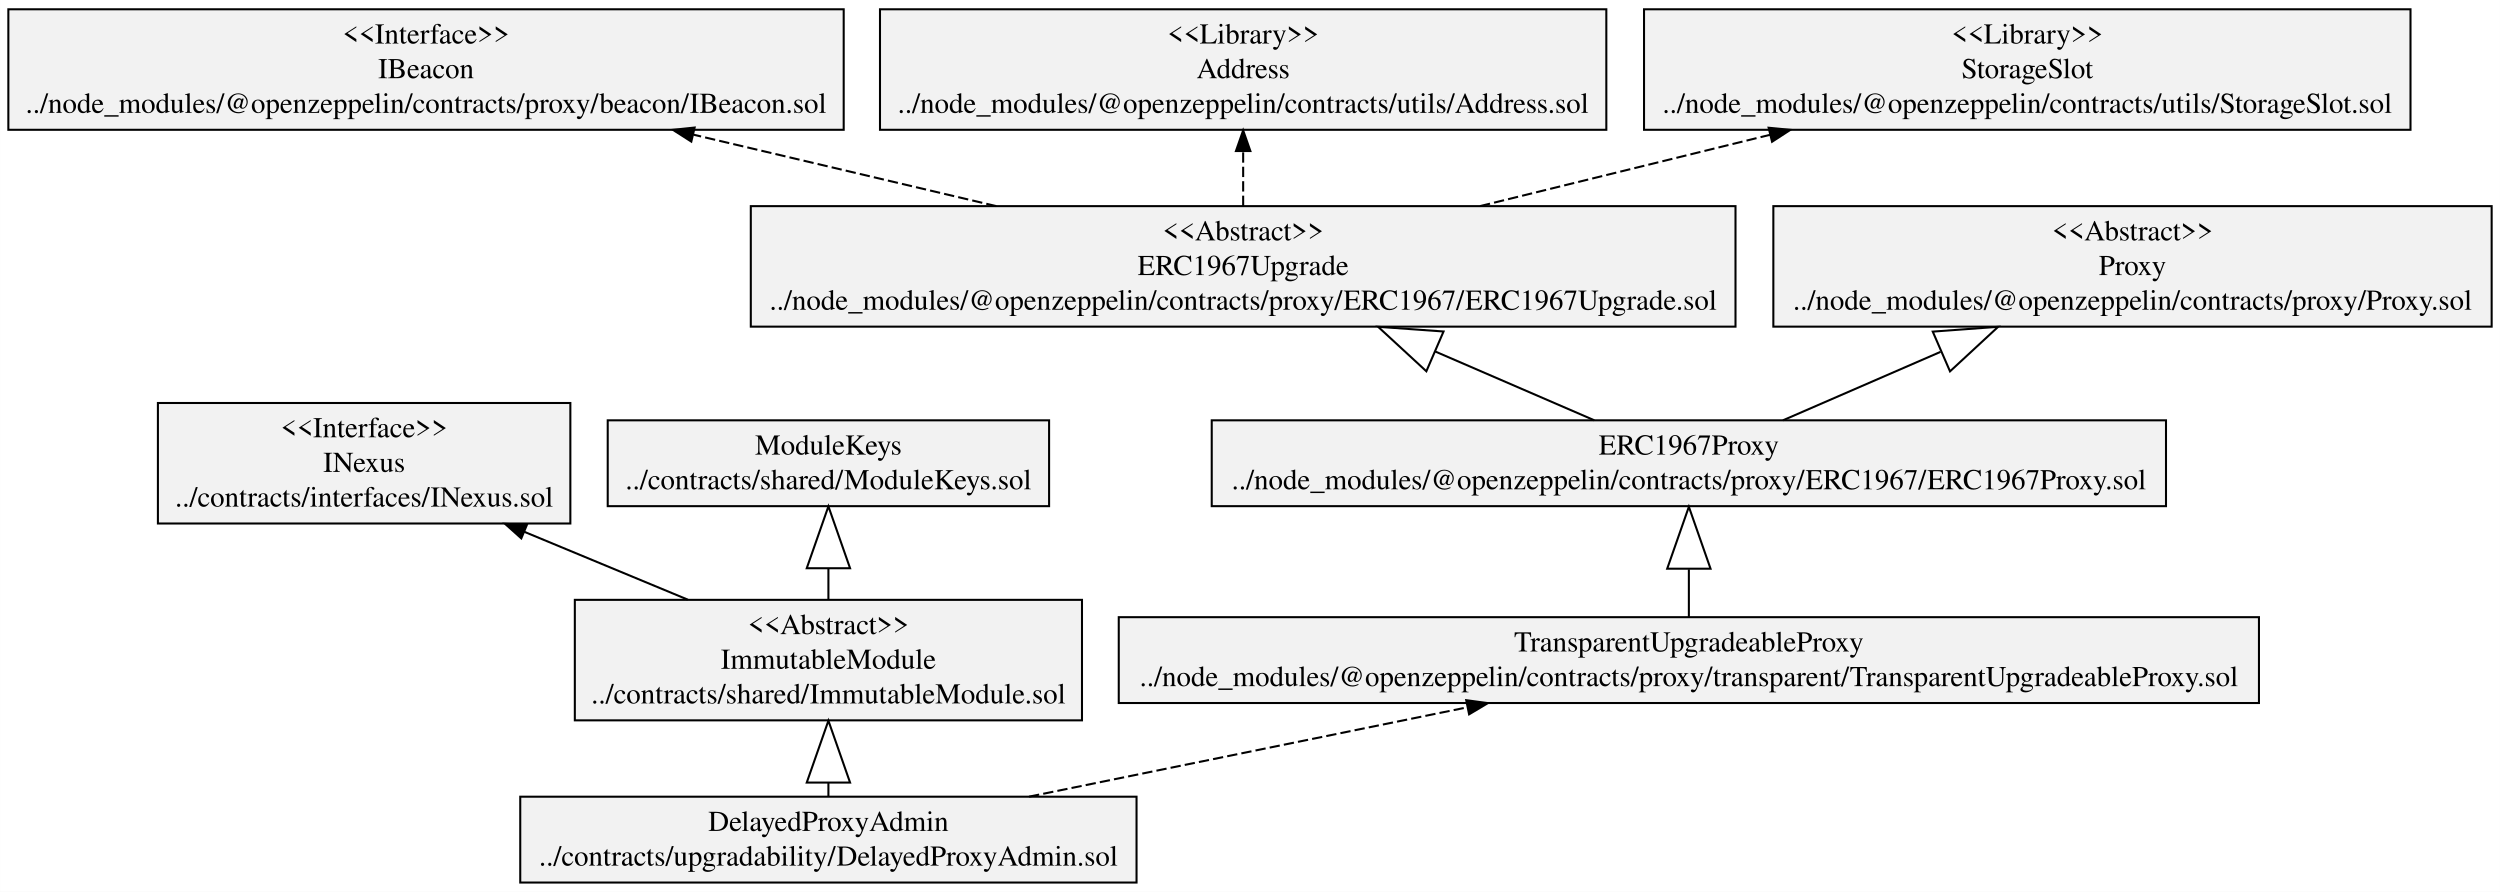
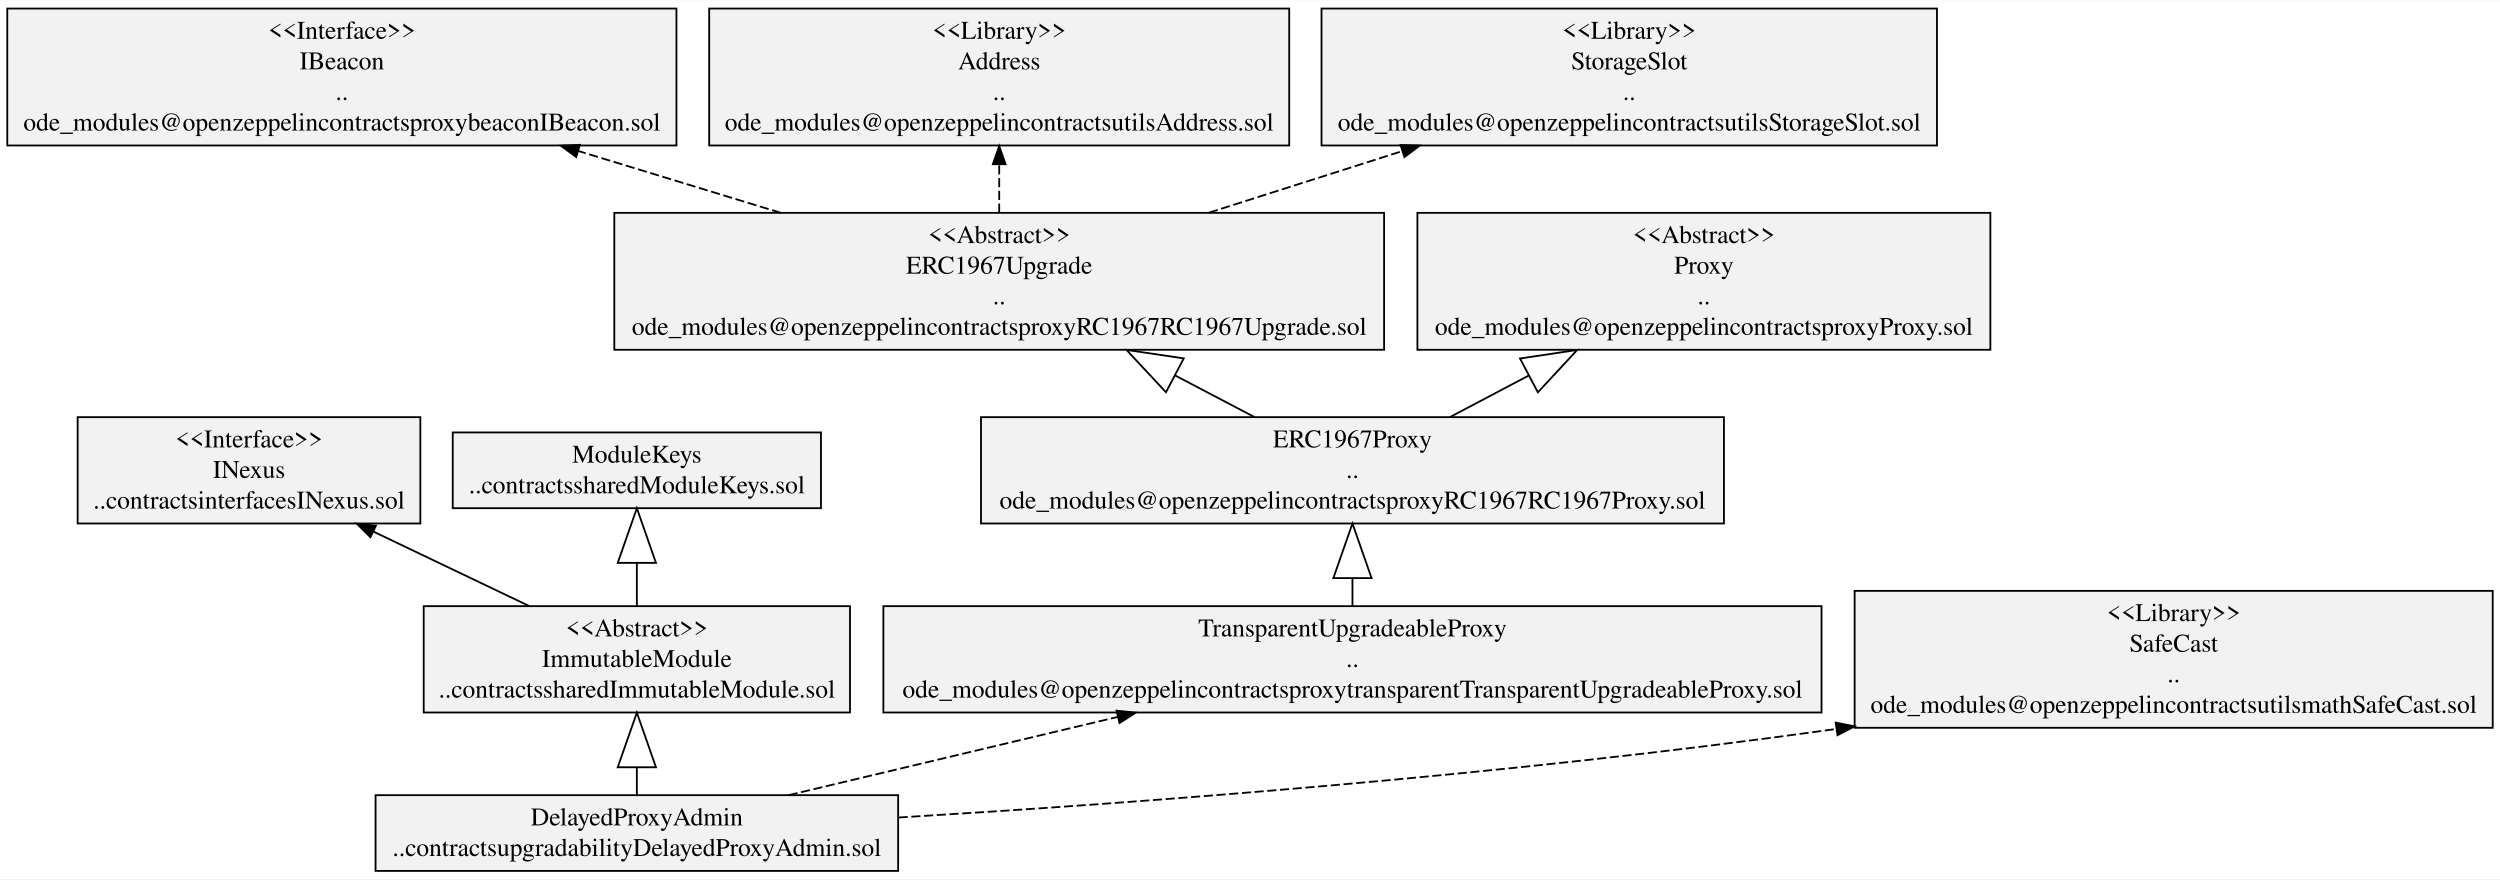
- <svg xmlns="http://www.w3.org/2000/svg" width="1211pt" height="432pt" viewBox="0.00 0.00 1211.47 432.20">
-   <g id="graph0" class="graph" transform="scale(1 1) rotate(0) translate(4 428.2)">
-     <polygon fill="white" stroke="transparent" points="-4,4 -4,-428.2 1207.47,-428.2 1207.47,4 -4,4" />
+ <svg xmlns="http://www.w3.org/2000/svg" width="1373pt" height="483pt" viewBox="0.00 0.00 1372.96 482.60">
+   <g id="graph0" class="graph" transform="scale(1 1) rotate(0) translate(4 478.6)">
+     <polygon fill="white" stroke="transparent" points="-4,4 -4,-478.6 1368.96,-478.6 1368.96,4 -4,4" />
    <g id="node1" class="node">
-       <polygon fill="#f2f2f2" stroke="black" points="72.48,-174.5 72.48,-232.9 272.36,-232.9 272.36,-174.5 72.48,-174.5" />
-       <text text-anchor="middle" x="172.42" y="-216.3" font-family="Times,serif" font-size="14.00">&lt;&lt;Interface&gt;&gt;</text>
-       <text text-anchor="middle" x="172.42" y="-199.5" font-family="Times,serif" font-size="14.00">INexus</text>
-       <text text-anchor="middle" x="172.42" y="-182.7" font-family="Times,serif" font-size="14.00">../contracts/interfaces/INexus.sol</text>
+       <polygon fill="#f2f2f2" stroke="black" points="38.64,-191.3 38.64,-249.7 226.85,-249.7 226.85,-191.3 38.64,-191.3" />
+       <text text-anchor="middle" x="132.75" y="-233.1" font-family="Times,serif" font-size="14.00">&lt;&lt;Interface&gt;&gt;</text>
+       <text text-anchor="middle" x="132.75" y="-216.3" font-family="Times,serif" font-size="14.00">INexus</text>
+       <text text-anchor="middle" x="132.75" y="-199.5" font-family="Times,serif" font-size="14.00">..contractsinterfacesINexus.sol</text>
    </g>
    <g id="node2" class="node">
-       <polygon fill="#f2f2f2" stroke="black" points="274.53,-79.1 274.53,-137.5 520.31,-137.5 520.31,-79.1 274.53,-79.1" />
-       <text text-anchor="middle" x="397.42" y="-120.9" font-family="Times,serif" font-size="14.00">&lt;&lt;Abstract&gt;&gt;</text>
-       <text text-anchor="middle" x="397.42" y="-104.1" font-family="Times,serif" font-size="14.00">ImmutableModule</text>
-       <text text-anchor="middle" x="397.42" y="-87.3" font-family="Times,serif" font-size="14.00">../contracts/shared/ImmutableModule.sol</text>
+       <polygon fill="#f2f2f2" stroke="black" points="228.69,-87.5 228.69,-145.9 462.8,-145.9 462.8,-87.5 228.69,-87.5" />
+       <text text-anchor="middle" x="345.75" y="-129.3" font-family="Times,serif" font-size="14.00">&lt;&lt;Abstract&gt;&gt;</text>
+       <text text-anchor="middle" x="345.75" y="-112.5" font-family="Times,serif" font-size="14.00">ImmutableModule</text>
+       <text text-anchor="middle" x="345.75" y="-95.7" font-family="Times,serif" font-size="14.00">..contractssharedImmutableModule.sol</text>
    </g>
    <g id="edge2" class="edge">
-       <path fill="none" stroke="black" d="M329.3,-137.58C304.3,-147.95 275.82,-159.78 250.05,-170.47" />
-       <polygon fill="black" stroke="black" points="248.59,-167.29 240.69,-174.36 251.27,-173.76 248.59,-167.29" />
+       <path fill="none" stroke="black" d="M286.7,-145.92C260.15,-158.61 228.66,-173.66 201.1,-186.83" />
+       <polygon fill="black" stroke="black" points="199.43,-183.75 191.91,-191.22 202.44,-190.07 199.43,-183.75" />
    </g>
    <g id="node3" class="node">
-       <polygon fill="#f2f2f2" stroke="black" points="290.47,-182.9 290.47,-224.5 504.37,-224.5 504.37,-182.9 290.47,-182.9" />
-       <text text-anchor="middle" x="397.42" y="-207.9" font-family="Times,serif" font-size="14.00">ModuleKeys</text>
-       <text text-anchor="middle" x="397.42" y="-191.1" font-family="Times,serif" font-size="14.00">../contracts/shared/ModuleKeys.sol</text>
+       <polygon fill="#f2f2f2" stroke="black" points="244.63,-199.7 244.63,-241.3 446.86,-241.3 446.86,-199.7 244.63,-199.7" />
+       <text text-anchor="middle" x="345.75" y="-224.7" font-family="Times,serif" font-size="14.00">ModuleKeys</text>
+       <text text-anchor="middle" x="345.75" y="-207.9" font-family="Times,serif" font-size="14.00">..contractssharedModuleKeys.sol</text>
    </g>
    <g id="edge1" class="edge">
-       <path fill="none" stroke="black" d="M397.42,-137.58C397.42,-142.37 397.42,-147.47 397.42,-152.62" />
-       <polygon fill="none" stroke="black" points="386.92,-152.81 397.42,-182.81 407.92,-152.81 386.92,-152.81" />
+       <path fill="none" stroke="black" d="M345.75,-146.06C345.75,-153.39 345.75,-161.5 345.75,-169.58" />
+       <polygon fill="none" stroke="black" points="335.25,-169.67 345.75,-199.67 356.25,-169.67 335.25,-169.67" />
    </g>
    <g id="node4" class="node">
-       <polygon fill="#f2f2f2" stroke="black" points="248.08,-0.5 248.08,-42.1 546.75,-42.1 546.75,-0.5 248.08,-0.5" />
-       <text text-anchor="middle" x="397.42" y="-25.5" font-family="Times,serif" font-size="14.00">DelayedProxyAdmin</text>
-       <text text-anchor="middle" x="397.42" y="-8.7" font-family="Times,serif" font-size="14.00">../contracts/upgradability/DelayedProxyAdmin.sol</text>
+       <polygon fill="#f2f2f2" stroke="black" points="202.25,-0.5 202.25,-42.1 489.25,-42.1 489.25,-0.5 202.25,-0.5" />
+       <text text-anchor="middle" x="345.75" y="-25.5" font-family="Times,serif" font-size="14.00">DelayedProxyAdmin</text>
+       <text text-anchor="middle" x="345.75" y="-8.7" font-family="Times,serif" font-size="14.00">..contractsupgradabilityDelayedProxyAdmin.sol</text>
    </g>
    <g id="edge3" class="edge">
-       <path fill="none" stroke="black" d="M397.42,-42.44C397.42,-44.49 397.42,-46.63 397.42,-48.83" />
-       <polygon fill="none" stroke="black" points="386.92,-48.94 397.42,-78.94 407.92,-48.94 386.92,-48.94" />
+       <path fill="none" stroke="black" d="M345.75,-42.11C345.75,-46.74 345.75,-51.91 345.75,-57.29" />
+       <polygon fill="none" stroke="black" points="335.25,-57.42 345.75,-87.42 356.25,-57.42 335.25,-57.42" />
    </g>
    <g id="node9" class="node">
-       <polygon fill="#f2f2f2" stroke="black" points="538.13,-87.5 538.13,-129.1 1090.7,-129.1 1090.7,-87.5 538.13,-87.5" />
-       <text text-anchor="middle" x="814.42" y="-112.5" font-family="Times,serif" font-size="14.00">TransparentUpgradeableProxy</text>
-       <text text-anchor="middle" x="814.42" y="-95.7" font-family="Times,serif" font-size="14.00">../node_modules/@openzeppelin/contracts/proxy/transparent/TransparentUpgradeableProxy.sol</text>
+       <polygon fill="#f2f2f2" stroke="black" points="481.13,-87.5 481.13,-145.9 996.36,-145.9 996.36,-87.5 481.13,-87.5" />
+       <text text-anchor="middle" x="738.75" y="-129.3" font-family="Times,serif" font-size="14.00">TransparentUpgradeableProxy</text>
+       <text text-anchor="middle" x="738.75" y="-112.5" font-family="Times,serif" font-size="14.00">..</text>
+       <text text-anchor="middle" x="738.75" y="-95.7" font-family="Times,serif" font-size="14.00">ode_modules@openzeppelincontractsproxytransparentTransparentUpgradeableProxy.sol</text>
+     </g>
+     <g id="edge5" class="edge">
+       <path fill="none" stroke="black" stroke-dasharray="5,2" d="M429.09,-42.11C481.6,-54.59 550.45,-70.95 609.9,-85.08" />
+       <polygon fill="black" stroke="black" points="609.2,-88.51 619.74,-87.42 610.82,-81.7 609.2,-88.51" />
+     </g>
+     <g id="node12" class="node">
+       <polygon fill="#f2f2f2" stroke="black" points="1014.53,-79.1 1014.53,-154.3 1364.96,-154.3 1364.96,-79.1 1014.53,-79.1" />
+       <text text-anchor="middle" x="1189.75" y="-137.7" font-family="Times,serif" font-size="14.00">&lt;&lt;Library&gt;&gt;</text>
+       <text text-anchor="middle" x="1189.75" y="-120.9" font-family="Times,serif" font-size="14.00">SafeCast</text>
+       <text text-anchor="middle" x="1189.75" y="-104.1" font-family="Times,serif" font-size="14.00">..</text>
+       <text text-anchor="middle" x="1189.75" y="-87.3" font-family="Times,serif" font-size="14.00">ode_modules@openzeppelincontractsutilsmathSafeCast.sol</text>
    </g>
    <g id="edge4" class="edge">
-       <path fill="none" stroke="black" stroke-dasharray="5,2" d="M494.66,-42.12C558.3,-55.09 641.49,-72.05 707.07,-85.42" />
-       <polygon fill="black" stroke="black" points="706.52,-88.88 717.02,-87.45 707.92,-82.02 706.52,-88.88" />
+       <path fill="none" stroke="black" stroke-dasharray="5,2" d="M489.51,-29.83C621.15,-37.83 821.47,-52.76 1004.44,-78.46" />
+       <polygon fill="black" stroke="black" points="1004.13,-81.95 1014.52,-79.89 1005.11,-75.02 1004.13,-81.95" />
    </g>
    <g id="node5" class="node">
-       <polygon fill="#f2f2f2" stroke="black" points="583.19,-182.9 583.19,-224.5 1045.65,-224.5 1045.65,-182.9 583.19,-182.9" />
-       <text text-anchor="middle" x="814.42" y="-207.9" font-family="Times,serif" font-size="14.00">ERC1967Proxy</text>
-       <text text-anchor="middle" x="814.42" y="-191.1" font-family="Times,serif" font-size="14.00">../node_modules/@openzeppelin/contracts/proxy/ERC1967/ERC1967Proxy.sol</text>
+       <polygon fill="#f2f2f2" stroke="black" points="534.74,-191.3 534.74,-249.7 942.76,-249.7 942.76,-191.3 534.74,-191.3" />
+       <text text-anchor="middle" x="738.75" y="-233.1" font-family="Times,serif" font-size="14.00">ERC1967Proxy</text>
+       <text text-anchor="middle" x="738.75" y="-216.3" font-family="Times,serif" font-size="14.00">..</text>
+       <text text-anchor="middle" x="738.75" y="-199.5" font-family="Times,serif" font-size="14.00">ode_modules@openzeppelincontractsproxyRC1967RC1967Proxy.sol</text>
    </g>
    <g id="node6" class="node">
-       <polygon fill="#f2f2f2" stroke="black" points="359.81,-269.9 359.81,-328.3 837.02,-328.3 837.02,-269.9 359.81,-269.9" />
-       <text text-anchor="middle" x="598.42" y="-311.7" font-family="Times,serif" font-size="14.00">&lt;&lt;Abstract&gt;&gt;</text>
-       <text text-anchor="middle" x="598.42" y="-294.9" font-family="Times,serif" font-size="14.00">ERC1967Upgrade</text>
-       <text text-anchor="middle" x="598.42" y="-278.1" font-family="Times,serif" font-size="14.00">../node_modules/@openzeppelin/contracts/proxy/ERC1967/ERC1967Upgrade.sol</text>
+       <polygon fill="#f2f2f2" stroke="black" points="333.37,-286.7 333.37,-361.9 756.13,-361.9 756.13,-286.7 333.37,-286.7" />
+       <text text-anchor="middle" x="544.75" y="-345.3" font-family="Times,serif" font-size="14.00">&lt;&lt;Abstract&gt;&gt;</text>
+       <text text-anchor="middle" x="544.75" y="-328.5" font-family="Times,serif" font-size="14.00">ERC1967Upgrade</text>
+       <text text-anchor="middle" x="544.75" y="-311.7" font-family="Times,serif" font-size="14.00">..</text>
+       <text text-anchor="middle" x="544.75" y="-294.9" font-family="Times,serif" font-size="14.00">ode_modules@openzeppelincontractsproxyRC1967RC1967Upgrade.sol</text>
+     </g>
+     <g id="edge7" class="edge">
+       <path fill="none" stroke="black" d="M684.97,-249.72C671.37,-256.86 656.35,-264.74 641.34,-272.61" />
+       <polygon fill="none" stroke="black" points="636.34,-263.38 614.65,-286.62 646.1,-281.98 636.34,-263.38" />
+     </g>
+     <g id="node7" class="node">
+       <polygon fill="#f2f2f2" stroke="black" points="774.42,-286.7 774.42,-361.9 1089.08,-361.9 1089.08,-286.7 774.42,-286.7" />
+       <text text-anchor="middle" x="931.75" y="-345.3" font-family="Times,serif" font-size="14.00">&lt;&lt;Abstract&gt;&gt;</text>
+       <text text-anchor="middle" x="931.75" y="-328.5" font-family="Times,serif" font-size="14.00">Proxy</text>
+       <text text-anchor="middle" x="931.75" y="-311.7" font-family="Times,serif" font-size="14.00">..</text>
+       <text text-anchor="middle" x="931.75" y="-294.9" font-family="Times,serif" font-size="14.00">ode_modules@openzeppelincontractsproxyProxy.sol</text>
    </g>
    <g id="edge6" class="edge">
-       <path fill="none" stroke="black" d="M768.61,-224.51C746.12,-234.23 718.17,-246.32 691.46,-257.87" />
-       <polygon fill="none" stroke="black" points="687.2,-248.27 663.83,-269.82 695.53,-267.55 687.2,-248.27" />
-     </g>
-     <g id="node7" class="node">
-       <polygon fill="#f2f2f2" stroke="black" points="855.36,-269.9 855.36,-328.3 1203.47,-328.3 1203.47,-269.9 855.36,-269.9" />
-       <text text-anchor="middle" x="1029.42" y="-311.7" font-family="Times,serif" font-size="14.00">&lt;&lt;Abstract&gt;&gt;</text>
-       <text text-anchor="middle" x="1029.42" y="-294.9" font-family="Times,serif" font-size="14.00">Proxy</text>
-       <text text-anchor="middle" x="1029.42" y="-278.1" font-family="Times,serif" font-size="14.00">../node_modules/@openzeppelin/contracts/proxy/Proxy.sol</text>
-     </g>
-     <g id="edge5" class="edge">
-       <path fill="none" stroke="black" d="M860.01,-224.51C882.28,-234.18 909.93,-246.19 936.38,-257.68" />
-       <polygon fill="none" stroke="black" points="932.61,-267.49 964.31,-269.82 940.98,-248.23 932.61,-267.49" />
+       <path fill="none" stroke="black" d="M792.25,-249.72C805.78,-256.86 820.72,-264.74 835.65,-272.61" />
+       <polygon fill="none" stroke="black" points="830.77,-281.91 862.2,-286.62 840.57,-263.33 830.77,-281.91" />
    </g>
    <g id="node8" class="node">
-       <polygon fill="#f2f2f2" stroke="black" points="0,-365.3 0,-423.7 404.83,-423.7 404.83,-365.3 0,-365.3" />
-       <text text-anchor="middle" x="202.42" y="-407.1" font-family="Times,serif" font-size="14.00">&lt;&lt;Interface&gt;&gt;</text>
-       <text text-anchor="middle" x="202.42" y="-390.3" font-family="Times,serif" font-size="14.00">IBeacon</text>
-       <text text-anchor="middle" x="202.42" y="-373.5" font-family="Times,serif" font-size="14.00">../node_modules/@openzeppelin/contracts/proxy/beacon/IBeacon.sol</text>
+       <polygon fill="#f2f2f2" stroke="black" points="0,-398.9 0,-474.1 367.5,-474.1 367.5,-398.9 0,-398.9" />
+       <text text-anchor="middle" x="183.75" y="-457.5" font-family="Times,serif" font-size="14.00">&lt;&lt;Interface&gt;&gt;</text>
+       <text text-anchor="middle" x="183.75" y="-440.7" font-family="Times,serif" font-size="14.00">IBeacon</text>
+       <text text-anchor="middle" x="183.75" y="-423.9" font-family="Times,serif" font-size="14.00">..</text>
+       <text text-anchor="middle" x="183.75" y="-407.1" font-family="Times,serif" font-size="14.00">ode_modules@openzeppelincontractsproxybeaconIBeacon.sol</text>
+     </g>
+     <g id="edge10" class="edge">
+       <path fill="none" stroke="black" stroke-dasharray="5,2" d="M424.79,-361.92C389.1,-372.81 349.84,-384.8 313.55,-395.88" />
+       <polygon fill="black" stroke="black" points="312.44,-392.56 303.9,-398.82 314.48,-399.25 312.44,-392.56" />
+     </g>
+     <g id="node10" class="node">
+       <polygon fill="#f2f2f2" stroke="black" points="385.47,-398.9 385.47,-474.1 704.02,-474.1 704.02,-398.9 385.47,-398.9" />
+       <text text-anchor="middle" x="544.75" y="-457.5" font-family="Times,serif" font-size="14.00">&lt;&lt;Library&gt;&gt;</text>
+       <text text-anchor="middle" x="544.75" y="-440.7" font-family="Times,serif" font-size="14.00">Address</text>
+       <text text-anchor="middle" x="544.75" y="-423.9" font-family="Times,serif" font-size="14.00">..</text>
+       <text text-anchor="middle" x="544.75" y="-407.1" font-family="Times,serif" font-size="14.00">ode_modules@openzeppelincontractsutilsAddress.sol</text>
    </g>
    <g id="edge9" class="edge">
-       <path fill="none" stroke="black" stroke-dasharray="5,2" d="M478.8,-328.31C432.46,-339.24 379.29,-351.78 332.04,-362.93" />
-       <polygon fill="black" stroke="black" points="330.98,-359.58 322.05,-365.28 332.59,-366.39 330.98,-359.58" />
+       <path fill="none" stroke="black" stroke-dasharray="5,2" d="M544.75,-362C544.75,-370.46 544.75,-379.57 544.75,-388.4" />
+       <polygon fill="black" stroke="black" points="541.25,-388.59 544.75,-398.59 548.25,-388.59 541.25,-388.59" />
    </g>
-     <g id="node10" class="node">
-       <polygon fill="#f2f2f2" stroke="black" points="422.42,-365.3 422.42,-423.7 774.42,-423.7 774.42,-365.3 422.42,-365.3" />
-       <text text-anchor="middle" x="598.42" y="-407.1" font-family="Times,serif" font-size="14.00">&lt;&lt;Library&gt;&gt;</text>
-       <text text-anchor="middle" x="598.42" y="-390.3" font-family="Times,serif" font-size="14.00">Address</text>
-       <text text-anchor="middle" x="598.42" y="-373.5" font-family="Times,serif" font-size="14.00">../node_modules/@openzeppelin/contracts/utils/Address.sol</text>
+     <g id="node11" class="node">
+       <polygon fill="#f2f2f2" stroke="black" points="721.75,-398.9 721.75,-474.1 1059.75,-474.1 1059.75,-398.9 721.75,-398.9" />
+       <text text-anchor="middle" x="890.75" y="-457.5" font-family="Times,serif" font-size="14.00">&lt;&lt;Library&gt;&gt;</text>
+       <text text-anchor="middle" x="890.75" y="-440.7" font-family="Times,serif" font-size="14.00">StorageSlot</text>
+       <text text-anchor="middle" x="890.75" y="-423.9" font-family="Times,serif" font-size="14.00">..</text>
+       <text text-anchor="middle" x="890.75" y="-407.1" font-family="Times,serif" font-size="14.00">ode_modules@openzeppelincontractsutilsStorageSlot.sol</text>
    </g>
    <g id="edge8" class="edge">
-       <path fill="none" stroke="black" stroke-dasharray="5,2" d="M598.42,-328.38C598.42,-336.71 598.42,-345.98 598.42,-354.85" />
-       <polygon fill="black" stroke="black" points="594.92,-355 598.42,-365 601.92,-355 594.92,-355" />
+       <path fill="none" stroke="black" stroke-dasharray="5,2" d="M659.96,-362C694.01,-372.84 731.44,-384.76 766.06,-395.79" />
+       <polygon fill="black" stroke="black" points="765.15,-399.17 775.74,-398.87 767.28,-392.5 765.15,-399.17" />
    </g>
-     <g id="node11" class="node">
-       <polygon fill="#f2f2f2" stroke="black" points="792.69,-365.3 792.69,-423.7 1164.14,-423.7 1164.14,-365.3 792.69,-365.3" />
-       <text text-anchor="middle" x="978.42" y="-407.1" font-family="Times,serif" font-size="14.00">&lt;&lt;Library&gt;&gt;</text>
-       <text text-anchor="middle" x="978.42" y="-390.3" font-family="Times,serif" font-size="14.00">StorageSlot</text>
-       <text text-anchor="middle" x="978.42" y="-373.5" font-family="Times,serif" font-size="14.00">../node_modules/@openzeppelin/contracts/utils/StorageSlot.sol</text>
-     </g>
-     <g id="edge7" class="edge">
-       <path fill="none" stroke="black" stroke-dasharray="5,2" d="M713.2,-328.31C757.58,-339.22 808.48,-351.73 853.75,-362.86" />
-       <polygon fill="black" stroke="black" points="853.07,-366.3 863.62,-365.28 854.74,-359.5 853.07,-366.3" />
-     </g>
-     <g id="edge10" class="edge">
-       <path fill="none" stroke="black" d="M814.42,-129.11C814.42,-136 814.42,-144.07 814.42,-152.29" />
-       <polygon fill="none" stroke="black" points="803.92,-152.6 814.42,-182.6 824.92,-152.6 803.92,-152.6" />
+     <g id="edge11" class="edge">
+       <path fill="none" stroke="black" d="M738.75,-146.06C738.75,-150.8 738.75,-155.87 738.75,-161.05" />
+       <polygon fill="none" stroke="black" points="728.25,-161.3 738.75,-191.3 749.25,-161.3 728.25,-161.3" />
    </g>
  </g>
</svg>
